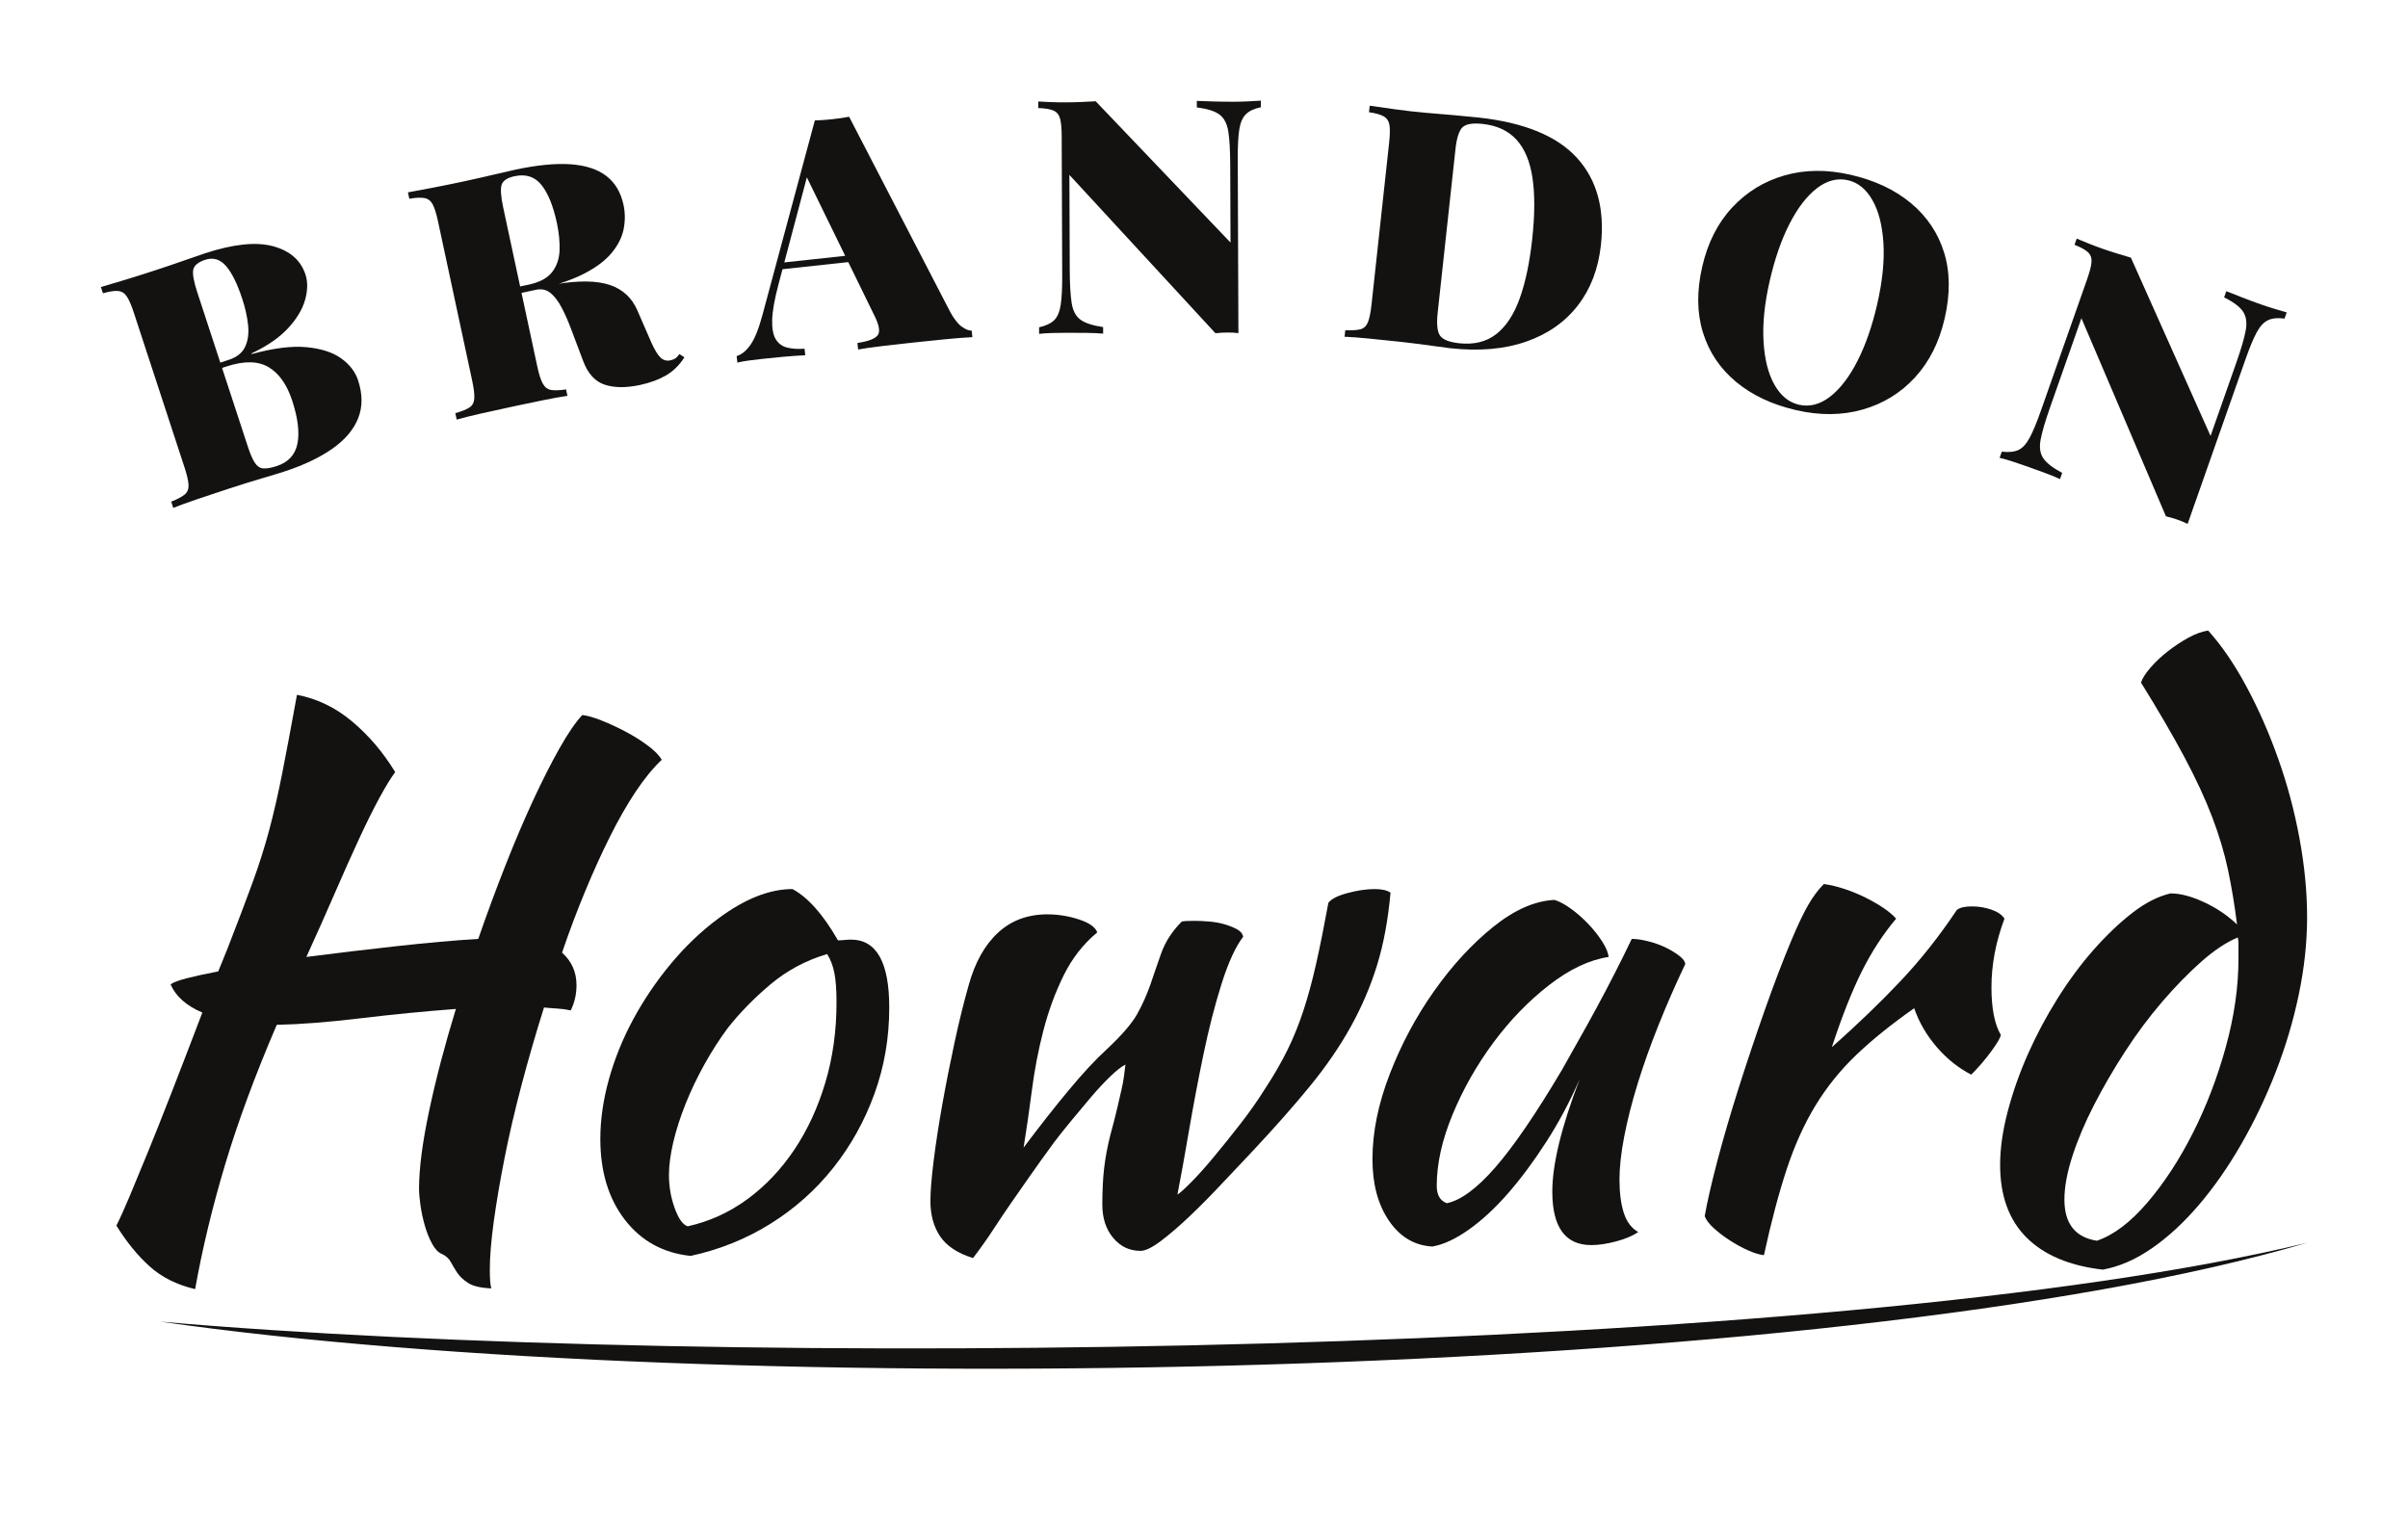
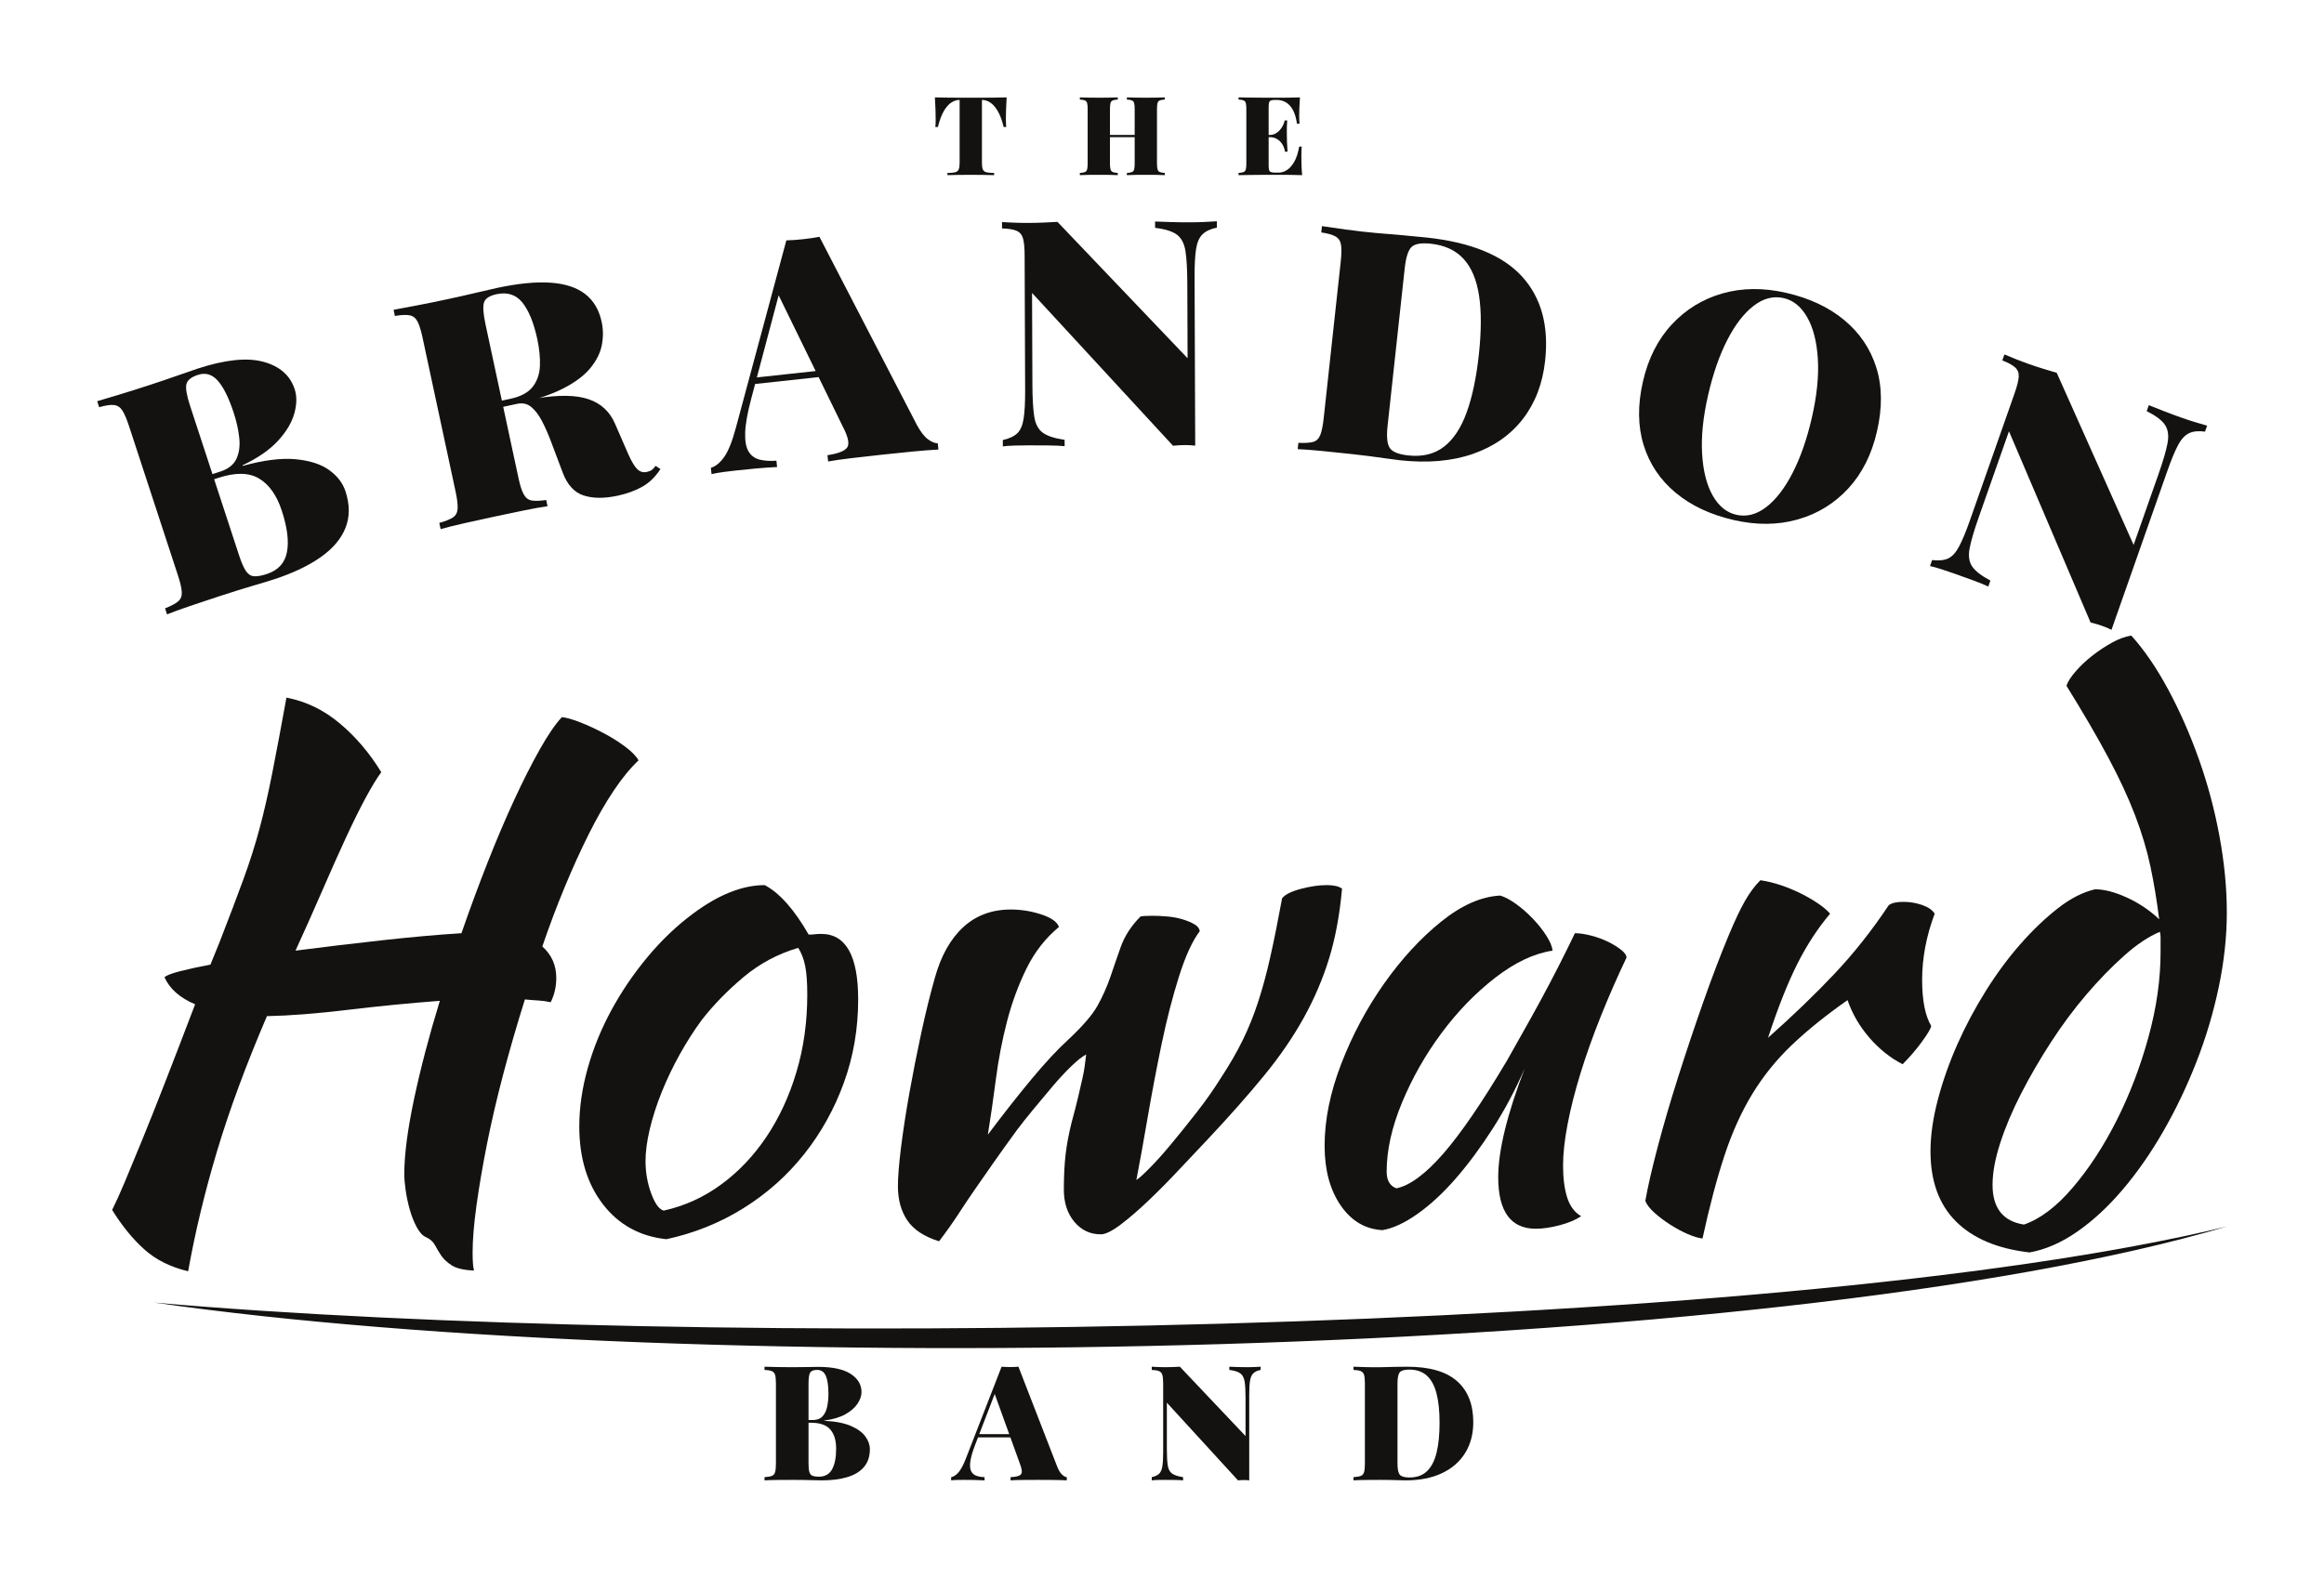
- <svg xmlns="http://www.w3.org/2000/svg" viewBox="170.07 -2.38 1099.97 701.11" width="1100" height="701">
+ <svg xmlns="http://www.w3.org/2000/svg" viewBox="170.07 -15.04 1099.97 746.77" width="1100" height="747">
  <g fill="#141210">
-     <path transform="translate(295.3137,214.5936) rotate(-18.1374) translate(-52.8,0) scale(0.15,-0.15)" d="M28 708Q57 707 104.5 706.0Q152 705 200 705Q250 705 296.0 706.0Q342 707 361 707Q498 707 565.0 663.0Q632 619 632 550Q632 515 607.0 477.5Q582 440 531.0 411.5Q480 383 401 373V371Q504 366 566.0 339.0Q628 312 656.0 273.5Q684 235 684 194Q684 127 648.0 84.0Q612 41 544.5 20.5Q477 0 384 0Q360 0 313.5 1.5Q267 3 202 3Q152 3 104.5 2.5Q57 2 28 0V20Q59 22 74.0 28.0Q89 34 94.0 52.0Q99 70 99 106V602Q99 639 94.0 656.5Q89 674 73.5 680.5Q58 687 28 688ZM356 688Q322 688 312.0 671.0Q302 654 302 602V106Q302 71 307.0 53.0Q312 35 326.0 29.0Q340 23 367 23Q423 23 448.5 68.5Q474 114 474 198Q474 275 437.5 317.0Q401 359 316 359H243Q243 359 243.0 367.5Q243 376 243 376H329Q368 376 389.0 398.5Q410 421 418.0 458.5Q426 496 426 539Q426 613 410.0 650.5Q394 688 356 688Z" />
-     <path transform="translate(427.3886,178.9048) rotate(-12.1048) translate(-54.075,0) scale(0.15,-0.15)" d="M28 708Q57 707 104.5 706.0Q152 705 200 705Q250 705 296.0 706.0Q342 707 361 707Q463 707 529.5 688.0Q596 669 629.0 630.5Q662 592 662 533Q662 496 647.0 461.0Q632 426 596.0 397.5Q560 369 497.5 352.5Q435 336 339 336H243V356H329Q380 356 406.5 378.5Q433 401 442.5 438.5Q452 476 452 522Q452 601 430.5 644.5Q409 688 356 688Q322 688 312.0 671.0Q302 654 302 602V106Q302 70 307.5 52.0Q313 34 328.0 28.0Q343 22 373 20V0Q344 2 298.5 2.5Q253 3 206 3Q152 3 104.5 2.5Q57 2 28 0V20Q59 22 74.0 28.0Q89 34 94.0 52.0Q99 70 99 106V602Q99 639 94.0 656.5Q89 674 73.5 680.5Q58 687 28 688ZM237 353Q273 352 305.0 349.0Q337 346 364.0 343.5Q391 341 410 340Q517 335 570.5 303.0Q624 271 636 209L657 105Q665 68 675.0 54.0Q685 40 702 40Q712 40 719.0 43.0Q726 46 733 53L746 40Q715 9 678.5 -2.5Q642 -14 596 -14Q531 -14 491.0 9.5Q451 33 442 94L427 194Q421 235 412.0 267.0Q403 299 388.0 317.5Q373 336 347 336H239Z" />
-     <path transform="translate(560.0965,157.55) rotate(-6.178) translate(-50.4,0) scale(0.15,-0.15)" d="M398 708 640 84Q654 50 670.0 35.5Q686 21 699 20V0Q663 2 615.0 2.5Q567 3 517 3Q466 3 421.0 2.5Q376 2 349 0V20Q400 22 413.5 37.5Q427 53 407 104L247 547L267 582L129 223Q104 158 98.5 118.5Q93 79 103.0 58.0Q113 37 135.0 29.0Q157 21 187 20V0Q150 2 120.5 2.5Q91 3 56 3Q37 3 15.5 2.5Q-6 2 -21 0V20Q2 24 24.5 49.5Q47 75 71 137L293 708Q317 706 345.5 706.0Q374 706 398 708ZM433 288V268H135L145 288Z" />
-     <path transform="translate(695.125,150.0091) rotate(-0.2149) translate(-54.9,0) scale(0.15,-0.15)" d="M708 708V688Q678 682 662.5 667.0Q647 652 642.0 620.5Q637 589 637 532V0Q622 2 604.5 2.0Q587 2 567 0L124 484V196Q124 129 129.5 93.5Q135 58 156.5 42.5Q178 27 225 20V0Q205 2 173.0 2.5Q141 3 113 3Q91 3 68.0 2.5Q45 2 30 0V20Q61 27 76.0 41.5Q91 56 96.0 88.0Q101 120 101 176V602Q101 639 96.0 656.5Q91 674 75.5 680.5Q60 687 30 688V708Q45 707 68.0 706.0Q91 705 113 705Q138 705 162.0 706.0Q186 707 205 708L614 276V512Q614 579 608.5 614.5Q603 650 582.0 666.0Q561 682 513 688V708Q533 707 565.0 706.0Q597 705 625 705Q648 705 670.5 706.0Q693 707 708 708Z" />
-     <path transform="translate(840.5746,157.6228) rotate(6.2078) translate(-60.825,0) scale(0.15,-0.15)" d="M361 708Q571 708 672.5 618.5Q774 529 774 362Q774 253 724.0 171.5Q674 90 579.5 45.0Q485 0 352 0Q336 0 309.5 1.0Q283 2 254.0 2.5Q225 3 202 3Q152 3 104.5 2.5Q57 2 28 0V20Q59 22 74.0 28.0Q89 34 94.0 52.0Q99 70 99 106V602Q99 639 94.0 656.5Q89 674 73.5 680.5Q58 687 28 688V708Q57 707 104.5 705.5Q152 704 200 705Q237 706 283.5 707.0Q330 708 361 708ZM376 690Q330 690 316.0 673.0Q302 656 302 604V104Q302 52 316.5 35.0Q331 18 377 18Q445 18 486.0 57.5Q527 97 545.5 173.0Q564 249 564 358Q564 470 544.5 543.5Q525 617 483.5 653.5Q442 690 376 690Z" />
-     <path transform="translate(990.6231,182.9017) rotate(12.918) translate(-61.425,0) scale(0.15,-0.15)" d="M414 722Q527 722 612.0 679.0Q697 636 744.0 555.5Q791 475 791 360Q791 248 743.0 164.0Q695 80 609.5 33.0Q524 -14 413 -14Q300 -14 215.0 29.0Q130 72 83.0 153.0Q36 234 36 348Q36 460 84.5 544.0Q133 628 218.0 675.0Q303 722 414 722ZM410 704Q360 704 323.0 659.0Q286 614 266.0 535.0Q246 456 246 352Q246 246 269.0 167.5Q292 89 331.0 46.5Q370 4 417 4Q467 4 504.0 49.0Q541 94 561.0 173.5Q581 253 581 356Q581 463 558.0 541.0Q535 619 496.0 661.5Q457 704 410 704Z" />
-     <path transform="translate(1131.105,223.5626) rotate(19.3671) translate(-54.9,0) scale(0.15,-0.15)" d="M708 708V688Q678 682 662.5 667.0Q647 652 642.0 620.5Q637 589 637 532V0Q622 2 604.5 2.0Q587 2 567 0L124 484V196Q124 129 129.5 93.5Q135 58 156.5 42.5Q178 27 225 20V0Q205 2 173.0 2.5Q141 3 113 3Q91 3 68.0 2.5Q45 2 30 0V20Q61 27 76.0 41.5Q91 56 96.0 88.0Q101 120 101 176V602Q101 639 96.0 656.5Q91 674 75.5 680.5Q60 687 30 688V708Q45 707 68.0 706.0Q91 705 113 705Q138 705 162.0 706.0Q186 707 205 708L614 276V512Q614 579 608.5 614.5Q603 650 582.0 666.0Q561 682 513 688V708Q533 707 565.0 706.0Q597 705 625 705Q648 705 670.5 706.0Q693 707 708 708Z" />
+     <path transform="translate(295.3137,260.5936) rotate(-18.1374) translate(-52.8,0) scale(0.15,-0.15)" d="M28 708Q57 707 104.5 706.0Q152 705 200 705Q250 705 296.0 706.0Q342 707 361 707Q498 707 565.0 663.0Q632 619 632 550Q632 515 607.0 477.5Q582 440 531.0 411.5Q480 383 401 373V371Q504 366 566.0 339.0Q628 312 656.0 273.5Q684 235 684 194Q684 127 648.0 84.0Q612 41 544.5 20.5Q477 0 384 0Q360 0 313.5 1.5Q267 3 202 3Q152 3 104.5 2.5Q57 2 28 0V20Q59 22 74.0 28.0Q89 34 94.0 52.0Q99 70 99 106V602Q99 639 94.0 656.5Q89 674 73.5 680.5Q58 687 28 688ZM356 688Q322 688 312.0 671.0Q302 654 302 602V106Q302 71 307.0 53.0Q312 35 326.0 29.0Q340 23 367 23Q423 23 448.5 68.5Q474 114 474 198Q474 275 437.5 317.0Q401 359 316 359H243Q243 359 243.0 367.5Q243 376 243 376H329Q368 376 389.0 398.5Q410 421 418.0 458.5Q426 496 426 539Q426 613 410.0 650.5Q394 688 356 688Z" />
+     <path transform="translate(427.3886,224.9048) rotate(-12.1048) translate(-54.075,0) scale(0.15,-0.15)" d="M28 708Q57 707 104.5 706.0Q152 705 200 705Q250 705 296.0 706.0Q342 707 361 707Q463 707 529.5 688.0Q596 669 629.0 630.5Q662 592 662 533Q662 496 647.0 461.0Q632 426 596.0 397.5Q560 369 497.5 352.5Q435 336 339 336H243V356H329Q380 356 406.5 378.5Q433 401 442.5 438.5Q452 476 452 522Q452 601 430.5 644.5Q409 688 356 688Q322 688 312.0 671.0Q302 654 302 602V106Q302 70 307.5 52.0Q313 34 328.0 28.0Q343 22 373 20V0Q344 2 298.5 2.5Q253 3 206 3Q152 3 104.5 2.5Q57 2 28 0V20Q59 22 74.0 28.0Q89 34 94.0 52.0Q99 70 99 106V602Q99 639 94.0 656.5Q89 674 73.5 680.5Q58 687 28 688ZM237 353Q273 352 305.0 349.0Q337 346 364.0 343.5Q391 341 410 340Q517 335 570.5 303.0Q624 271 636 209L657 105Q665 68 675.0 54.0Q685 40 702 40Q712 40 719.0 43.0Q726 46 733 53L746 40Q715 9 678.5 -2.5Q642 -14 596 -14Q531 -14 491.0 9.5Q451 33 442 94L427 194Q421 235 412.0 267.0Q403 299 388.0 317.5Q373 336 347 336H239Z" />
+     <path transform="translate(560.0965,203.55) rotate(-6.178) translate(-50.4,0) scale(0.15,-0.15)" d="M398 708 640 84Q654 50 670.0 35.5Q686 21 699 20V0Q663 2 615.0 2.5Q567 3 517 3Q466 3 421.0 2.5Q376 2 349 0V20Q400 22 413.5 37.5Q427 53 407 104L247 547L267 582L129 223Q104 158 98.5 118.5Q93 79 103.0 58.0Q113 37 135.0 29.0Q157 21 187 20V0Q150 2 120.5 2.5Q91 3 56 3Q37 3 15.5 2.5Q-6 2 -21 0V20Q2 24 24.5 49.5Q47 75 71 137L293 708Q317 706 345.5 706.0Q374 706 398 708ZM433 288V268H135L145 288Z" />
+     <path transform="translate(695.125,196.0091) rotate(-0.2149) translate(-54.9,0) scale(0.15,-0.15)" d="M708 708V688Q678 682 662.5 667.0Q647 652 642.0 620.5Q637 589 637 532V0Q622 2 604.5 2.0Q587 2 567 0L124 484V196Q124 129 129.5 93.5Q135 58 156.5 42.5Q178 27 225 20V0Q205 2 173.0 2.5Q141 3 113 3Q91 3 68.0 2.5Q45 2 30 0V20Q61 27 76.0 41.5Q91 56 96.0 88.0Q101 120 101 176V602Q101 639 96.0 656.5Q91 674 75.5 680.5Q60 687 30 688V708Q45 707 68.0 706.0Q91 705 113 705Q138 705 162.0 706.0Q186 707 205 708L614 276V512Q614 579 608.5 614.5Q603 650 582.0 666.0Q561 682 513 688V708Q533 707 565.0 706.0Q597 705 625 705Q648 705 670.5 706.0Q693 707 708 708Z" />
+     <path transform="translate(840.5746,203.6228) rotate(6.2078) translate(-60.825,0) scale(0.15,-0.15)" d="M361 708Q571 708 672.5 618.5Q774 529 774 362Q774 253 724.0 171.5Q674 90 579.5 45.0Q485 0 352 0Q336 0 309.5 1.0Q283 2 254.0 2.5Q225 3 202 3Q152 3 104.5 2.5Q57 2 28 0V20Q59 22 74.0 28.0Q89 34 94.0 52.0Q99 70 99 106V602Q99 639 94.0 656.5Q89 674 73.5 680.5Q58 687 28 688V708Q57 707 104.5 705.5Q152 704 200 705Q237 706 283.5 707.0Q330 708 361 708ZM376 690Q330 690 316.0 673.0Q302 656 302 604V104Q302 52 316.5 35.0Q331 18 377 18Q445 18 486.0 57.5Q527 97 545.5 173.0Q564 249 564 358Q564 470 544.5 543.5Q525 617 483.5 653.5Q442 690 376 690Z" />
+     <path transform="translate(990.6231,228.9017) rotate(12.918) translate(-61.425,0) scale(0.15,-0.15)" d="M414 722Q527 722 612.0 679.0Q697 636 744.0 555.5Q791 475 791 360Q791 248 743.0 164.0Q695 80 609.5 33.0Q524 -14 413 -14Q300 -14 215.0 29.0Q130 72 83.0 153.0Q36 234 36 348Q36 460 84.5 544.0Q133 628 218.0 675.0Q303 722 414 722ZM410 704Q360 704 323.0 659.0Q286 614 266.0 535.0Q246 456 246 352Q246 246 269.0 167.5Q292 89 331.0 46.5Q370 4 417 4Q467 4 504.0 49.0Q541 94 561.0 173.5Q581 253 581 356Q581 463 558.0 541.0Q535 619 496.0 661.5Q457 704 410 704Z" />
+     <path transform="translate(1131.105,269.5626) rotate(19.3671) translate(-54.9,0) scale(0.15,-0.15)" d="M708 708V688Q678 682 662.5 667.0Q647 652 642.0 620.5Q637 589 637 532V0Q622 2 604.5 2.0Q587 2 567 0L124 484V196Q124 129 129.5 93.5Q135 58 156.5 42.5Q178 27 225 20V0Q205 2 173.0 2.5Q141 3 113 3Q91 3 68.0 2.5Q45 2 30 0V20Q61 27 76.0 41.5Q91 56 96.0 88.0Q101 120 101 176V602Q101 639 96.0 656.5Q91 674 75.5 680.5Q60 687 30 688V708Q45 707 68.0 706.0Q91 705 113 705Q138 705 162.0 706.0Q186 707 205 708L614 276V512Q614 579 608.5 614.5Q603 650 582.0 666.0Q561 682 513 688V708Q533 707 565.0 706.0Q597 705 625 705Q648 705 670.5 706.0Q693 707 708 708Z" />
+     <g transform="translate(0,67.778)">
+       <path transform="translate(611.372,0) scale(0.052,-0.052)" d="M676 708Q672 649 670.5 594.0Q669 539 669 510Q669 489 670.0 470.0Q671 451 672 438H649Q626 532 593.5 586.0Q561 640 524.5 662.5Q488 685 452 685H451V113Q451 72 459.5 52.0Q468 32 492.0 26.0Q516 20 562 20V0Q527 1 467.5 2.0Q408 3 343 3Q281 3 226.0 2.0Q171 1 137 0V20Q183 20 207.0 26.0Q231 32 239.5 52.0Q248 72 248 113V685H247Q211 685 174.5 662.5Q138 640 106.0 586.5Q74 533 50 438H27Q29 451 29.5 470.0Q30 489 30 510Q30 539 28.5 594.0Q27 649 23 708Q71 707 129.0 706.0Q187 705 245.0 705.0Q303 705 350 705Q397 705 455.0 705.0Q513 705 571.0 706.0Q629 707 676 708Z" />
+       <path transform="translate(679.72,0) scale(0.052,-0.052)" d="M456 0V20Q487 22 502.0 28.0Q517 34 522.0 52.0Q527 70 527 106V602Q527 639 522.0 656.5Q517 674 501.5 680.5Q486 687 456 688V708Q487 707 535.5 706.0Q584 705 633 705Q684 705 729.0 706.0Q774 707 801 708V688Q771 687 755.5 680.5Q740 674 735.0 656.5Q730 639 730 602V106Q730 70 735.5 52.0Q741 34 756.0 28.0Q771 22 801 20V0Q774 2 729.0 2.5Q684 3 633 3Q584 3 535.5 2.5Q487 2 456 0ZM28 0V20Q59 22 74.0 28.0Q89 34 94.0 52.0Q99 70 99 106V602Q99 639 94.0 656.5Q89 674 73.5 680.5Q58 687 28 688V708Q57 707 104.5 706.0Q152 705 206 705Q253 705 298.5 706.0Q344 707 373 708V688Q343 687 327.5 680.5Q312 674 307.0 656.5Q302 639 302 602V106Q302 70 307.5 52.0Q313 34 328.0 28.0Q343 22 373 20V0Q344 2 298.5 2.5Q253 3 206 3Q152 3 104.5 2.5Q57 2 28 0ZM217 346V366H612V346Z" />
+       <path transform="translate(754.828,0) scale(0.052,-0.052)" d="M587 708Q583 658 581.5 611.5Q580 565 580 540Q580 519 581.0 500.0Q582 481 583 468H560Q548 551 520.0 598.5Q492 646 454.5 665.5Q417 685 376 685H363Q337 685 324.0 680.5Q311 676 306.5 663.0Q302 650 302 622V86Q302 59 306.5 45.5Q311 32 324.0 27.5Q337 23 363 23H396Q429 23 465.5 44.5Q502 66 533.0 118.0Q564 170 580 260H603Q600 224 600 168Q600 143 601.0 96.5Q602 50 607 0Q556 2 492.0 2.5Q428 3 378 3Q351 3 309.5 3.0Q268 3 219.5 2.5Q171 2 121.5 1.5Q72 1 28 0V20Q59 22 74.0 28.0Q89 34 94.0 52.0Q99 70 99 106V602Q99 639 94.0 656.5Q89 674 73.5 680.5Q58 687 28 688V708Q72 707 121.5 706.5Q171 706 219.5 705.5Q268 705 309.5 705.0Q351 705 378 705Q424 705 482.5 705.5Q541 706 587 708ZM442 366Q442 366 442.0 356.0Q442 346 442 346H272Q272 346 272.0 356.0Q272 366 272 366ZM471 498Q467 441 467.5 411.0Q468 381 468 356Q468 331 469.0 301.0Q470 271 474 214H451Q445 251 426.5 281.0Q408 311 379.0 328.5Q350 346 312 346V366Q340 366 363.0 378.0Q386 390 403.5 410.0Q421 430 432.5 453.0Q444 476 448 498Z" />
+     </g>
    <path transform="translate(199.39,560) scale(0.33,-0.33)" d="M491 58Q491 100 505.0 166.0Q519 232 542 307Q476 302 409.5 294.0Q343 286 294 285Q249 180 222.5 91.5Q196 3 181 -81Q143 -72 118.0 -49.5Q93 -27 72 7Q80 23 90.5 48.0Q101 73 115.5 108.5Q130 144 148.5 191.5Q167 239 191 302Q158 316 147 341Q152 345 169.5 349.5Q187 354 213 359L226 391Q247 445 260.5 482.0Q274 519 283.5 554.5Q293 590 301.5 633.0Q310 676 322 742Q364 734 398.5 705.0Q433 676 458 635Q449 623 436.0 599.0Q423 575 407.5 541.5Q392 508 374.0 466.5Q356 425 335 379Q397 387 460.5 394.0Q524 401 573 404Q591 456 610.5 505.5Q630 555 649.0 596.0Q668 637 685.5 668.0Q703 699 717 714Q727 713 743.5 706.5Q760 700 777.0 691.0Q794 682 808.0 671.5Q822 661 827 652Q809 635 791.0 608.0Q773 581 755.5 546.0Q738 511 721.0 470.0Q704 429 689 385Q709 367 709 340Q709 321 701 305Q692 307 683.0 307.5Q674 308 664 309Q647 255 633.0 202.0Q619 149 609.5 101.0Q600 53 594.5 13.0Q589 -27 589 -54Q589 -64 589.5 -70.0Q590 -76 591 -80Q569 -79 559.0 -72.5Q549 -66 544.0 -58.5Q539 -51 535.0 -43.5Q531 -36 522 -32Q515 -29 509.0 -18.0Q503 -7 499.0 7.0Q495 21 493.0 35.0Q491 49 491 58Z" />
    <path transform="translate(414.55,560) scale(0.33,-0.33)" d="M215 -35Q158 -29 124.0 15.0Q90 59 90 127Q90 167 102.0 210.0Q114 253 136.0 293.5Q158 334 188.0 370.0Q218 406 253 432Q308 473 356 473Q388 456 419 402Q424 402 428.0 402.5Q432 403 437 403Q490 403 490 309Q490 246 469.5 189.5Q449 133 412.5 87.0Q376 41 325.5 9.5Q275 -22 215 -35ZM266 280Q249 257 234.0 230.0Q219 203 208.0 175.5Q197 148 191.0 122.5Q185 97 185 77Q185 53 193.0 31.0Q201 9 211 6Q256 16 293.5 43.5Q331 71 358.5 112.0Q386 153 401.5 205.0Q417 257 417 316Q417 342 414.0 357.0Q411 372 404 383Q360 370 325.5 341.0Q291 312 266 280Z" />
    <path transform="translate(560.08,560) scale(0.33,-0.33)" d="M106 41Q106 61 110.5 97.0Q115 133 122.5 175.0Q130 217 139.5 261.0Q149 305 159 340Q172 387 199.5 412.5Q227 438 268 438Q290 438 311.5 431.0Q333 424 337 413Q308 389 290.5 353.5Q273 318 262.5 277.5Q252 237 246.5 194.5Q241 152 235 115Q268 159 297.5 194.5Q327 230 350 251Q381 280 392.0 299.5Q403 319 411 342Q417 360 425.5 384.0Q434 408 454 428Q458 429 471 429Q481 429 492.5 428.0Q504 427 514.0 424.0Q524 421 531.0 417.0Q538 413 539 407Q523 386 509.0 341.5Q495 297 484.0 244.0Q473 191 464.0 138.5Q455 86 448 50Q452 52 466.0 66.0Q480 80 497.5 101.0Q515 122 534.5 147.0Q554 172 569 196Q588 225 600.5 250.5Q613 276 622.5 305.0Q632 334 640.0 369.5Q648 405 657 454Q663 462 683.5 467.5Q704 473 721 473Q736 473 743 468Q738 412 724.5 368.0Q711 324 688.0 282.5Q665 241 631.0 199.5Q597 158 551 109Q532 89 509.5 65.0Q487 41 465.5 20.5Q444 0 425.5 -14.0Q407 -28 397 -28Q374 -28 359.0 -10.0Q344 8 344 36Q344 65 346.5 86.5Q349 108 355 132Q361 154 364.5 169.0Q368 184 370.5 195.0Q373 206 374.0 214.0Q375 222 376 230Q368 226 355.0 213.5Q342 201 328.0 184.5Q314 168 300.0 151.0Q286 134 277 122Q258 96 244.0 76.0Q230 56 217.5 38.0Q205 20 193.0 1.5Q181 -17 165 -38Q133 -28 119.5 -8.0Q106 12 106 41Z" />
    <path transform="translate(769.63,560) scale(0.33,-0.33)" d="M442 404Q452 404 465.5 400.5Q479 397 490.0 391.5Q501 386 508.5 380.0Q516 374 516 369Q496 327 479.0 284.5Q462 242 450.0 203.0Q438 164 431.5 130.0Q425 96 425 71Q425 43 431.0 24.5Q437 6 451 -2Q439 -10 420.0 -15.0Q401 -20 386 -20Q332 -20 332 54Q332 111 370 210Q350 164 324.0 123.5Q298 83 271.0 52.0Q244 21 216.5 1.5Q189 -18 166 -22Q129 -20 106.0 13.5Q83 47 83 99Q83 155 107.0 217.0Q131 279 168.5 332.0Q206 385 250.0 420.5Q294 456 335 458Q345 455 357.5 446.0Q370 437 381.5 425.0Q393 413 401.0 400.5Q409 388 410 379Q370 373 327.5 340.0Q285 307 250.5 260.5Q216 214 194.0 161.0Q172 108 172 62Q172 43 186 38Q215 44 253.0 87.5Q291 131 345 222Q355 240 367.5 262.0Q380 284 393.0 308.0Q406 332 418.5 356.5Q431 381 442 404Z" />
    <path transform="translate(924.73,560) scale(0.33,-0.33)" d="M73 20Q78 49 90.5 96.5Q103 144 120.0 197.5Q137 251 156.0 305.0Q175 359 193 402Q206 433 216.0 450.5Q226 468 238 480Q252 478 267.0 473.0Q282 468 296.0 461.0Q310 454 321.0 446.5Q332 439 338 432Q311 400 290.5 359.0Q270 318 249 254Q303 302 344.5 346.0Q386 390 422 444Q428 449 443 449Q457 449 470.0 444.5Q483 440 488 432Q470 384 470 337Q470 293 483 271Q482 265 469.5 248.0Q457 231 442 216Q415 230 394.0 254.5Q373 279 363 308Q316 275 283.0 243.5Q250 212 226.5 173.5Q203 135 186.5 85.0Q170 35 155 -34Q146 -33 133.5 -27.5Q121 -22 108.5 -14.0Q96 -6 86.0 3.0Q76 12 73 20Z" />
    <path transform="translate(1057.72,560) scale(0.33,-0.33)" d="M315 467Q335 467 361.0 455.0Q387 443 407 424Q402 464 394.5 499.5Q387 535 372.5 573.0Q358 611 334.0 656.0Q310 701 274 759Q277 768 287.5 780.0Q298 792 311.5 802.5Q325 813 339.5 821.0Q354 829 367 831Q395 800 420.0 753.5Q445 707 464.0 653.5Q483 600 493.5 543.0Q504 486 504 434Q504 382 492.5 327.0Q481 272 460.5 219.5Q440 167 413.0 120.0Q386 73 354.5 36.0Q323 -1 289.0 -24.5Q255 -48 221 -54Q152 -46 115.5 -9.5Q79 27 79 91Q79 125 89.5 165.0Q100 205 117.5 244.5Q135 284 158.5 321.5Q182 359 208.5 389.0Q235 419 262.0 440.0Q289 461 315 467ZM213 -14Q248 -2 283.0 39.0Q318 80 346.0 135.5Q374 191 391.5 254.5Q409 318 409 377Q409 394 409.0 398.0Q409 402 408 406Q384 396 357.0 372.0Q330 348 303.0 316.5Q276 285 252.0 248.0Q228 211 209.0 174.0Q190 137 179.0 103.0Q168 69 168 43Q168 -7 213 -14Z" />
    <path d="M 243.17 601.58 C 498.19 623.89, 1008.25 617.88, 1224.04 565.54 C 1008.25 629.27, 498.19 638.24, 243.17 601.58 Z" />
+     <path transform="translate(529.8,685.73) scale(0.076,-0.076)" d="M28 708Q57 707 104.5 706.0Q152 705 200 705Q250 705 296.0 706.0Q342 707 361 707Q498 707 565.0 663.0Q632 619 632 550Q632 515 607.0 477.5Q582 440 531.0 411.5Q480 383 401 373V371Q504 366 566.0 339.0Q628 312 656.0 273.5Q684 235 684 194Q684 127 648.0 84.0Q612 41 544.5 20.5Q477 0 384 0Q360 0 313.5 1.5Q267 3 202 3Q152 3 104.5 2.5Q57 2 28 0V20Q59 22 74.0 28.0Q89 34 94.0 52.0Q99 70 99 106V602Q99 639 94.0 656.5Q89 674 73.5 680.5Q58 687 28 688ZM356 688Q322 688 312.0 671.0Q302 654 302 602V106Q302 71 307.0 53.0Q312 35 326.0 29.0Q340 23 367 23Q423 23 448.5 68.5Q474 114 474 198Q474 275 437.5 317.0Q401 359 316 359H243Q243 359 243.0 367.5Q243 376 243 376H329Q368 376 389.0 398.5Q410 421 418.0 458.5Q426 496 426 539Q426 613 410.0 650.5Q394 688 356 688Z" />
+     <path transform="translate(621.86,685.73) scale(0.076,-0.076)" d="M398 708 640 84Q654 50 670.0 35.5Q686 21 699 20V0Q663 2 615.0 2.5Q567 3 517 3Q466 3 421.0 2.5Q376 2 349 0V20Q400 22 413.5 37.5Q427 53 407 104L247 547L267 582L129 223Q104 158 98.5 118.5Q93 79 103.0 58.0Q113 37 135.0 29.0Q157 21 187 20V0Q150 2 120.5 2.5Q91 3 56 3Q37 3 15.5 2.5Q-6 2 -21 0V20Q2 24 24.5 49.5Q47 75 71 137L293 708Q317 706 345.5 706.0Q374 706 398 708ZM433 288V268H135L145 288Z" />
+     <path transform="translate(712.932,685.73) scale(0.076,-0.076)" d="M708 708V688Q678 682 662.5 667.0Q647 652 642.0 620.5Q637 589 637 532V0Q622 2 604.5 2.0Q587 2 567 0L124 484V196Q124 129 129.5 93.5Q135 58 156.5 42.5Q178 27 225 20V0Q205 2 173.0 2.5Q141 3 113 3Q91 3 68.0 2.5Q45 2 30 0V20Q61 27 76.0 41.5Q91 56 96.0 88.0Q101 120 101 176V602Q101 639 96.0 656.5Q91 674 75.5 680.5Q60 687 30 688V708Q45 707 68.0 706.0Q91 705 113 705Q138 705 162.0 706.0Q186 707 205 708L614 276V512Q614 579 608.5 614.5Q603 650 582.0 666.0Q561 682 513 688V708Q533 707 565.0 706.0Q597 705 625 705Q648 705 670.5 706.0Q693 707 708 708Z" />
+     <path transform="translate(808.564,685.73) scale(0.076,-0.076)" d="M361 708Q571 708 672.5 618.5Q774 529 774 362Q774 253 724.0 171.5Q674 90 579.5 45.0Q485 0 352 0Q336 0 309.5 1.0Q283 2 254.0 2.5Q225 3 202 3Q152 3 104.5 2.5Q57 2 28 0V20Q59 22 74.0 28.0Q89 34 94.0 52.0Q99 70 99 106V602Q99 639 94.0 656.5Q89 674 73.5 680.5Q58 687 28 688V708Q57 707 104.5 705.5Q152 704 200 705Q237 706 283.5 707.0Q330 708 361 708ZM376 690Q330 690 316.0 673.0Q302 656 302 604V104Q302 52 316.5 35.0Q331 18 377 18Q445 18 486.0 57.5Q527 97 545.5 173.0Q564 249 564 358Q564 470 544.5 543.5Q525 617 483.5 653.5Q442 690 376 690Z" />
  </g>
</svg>
